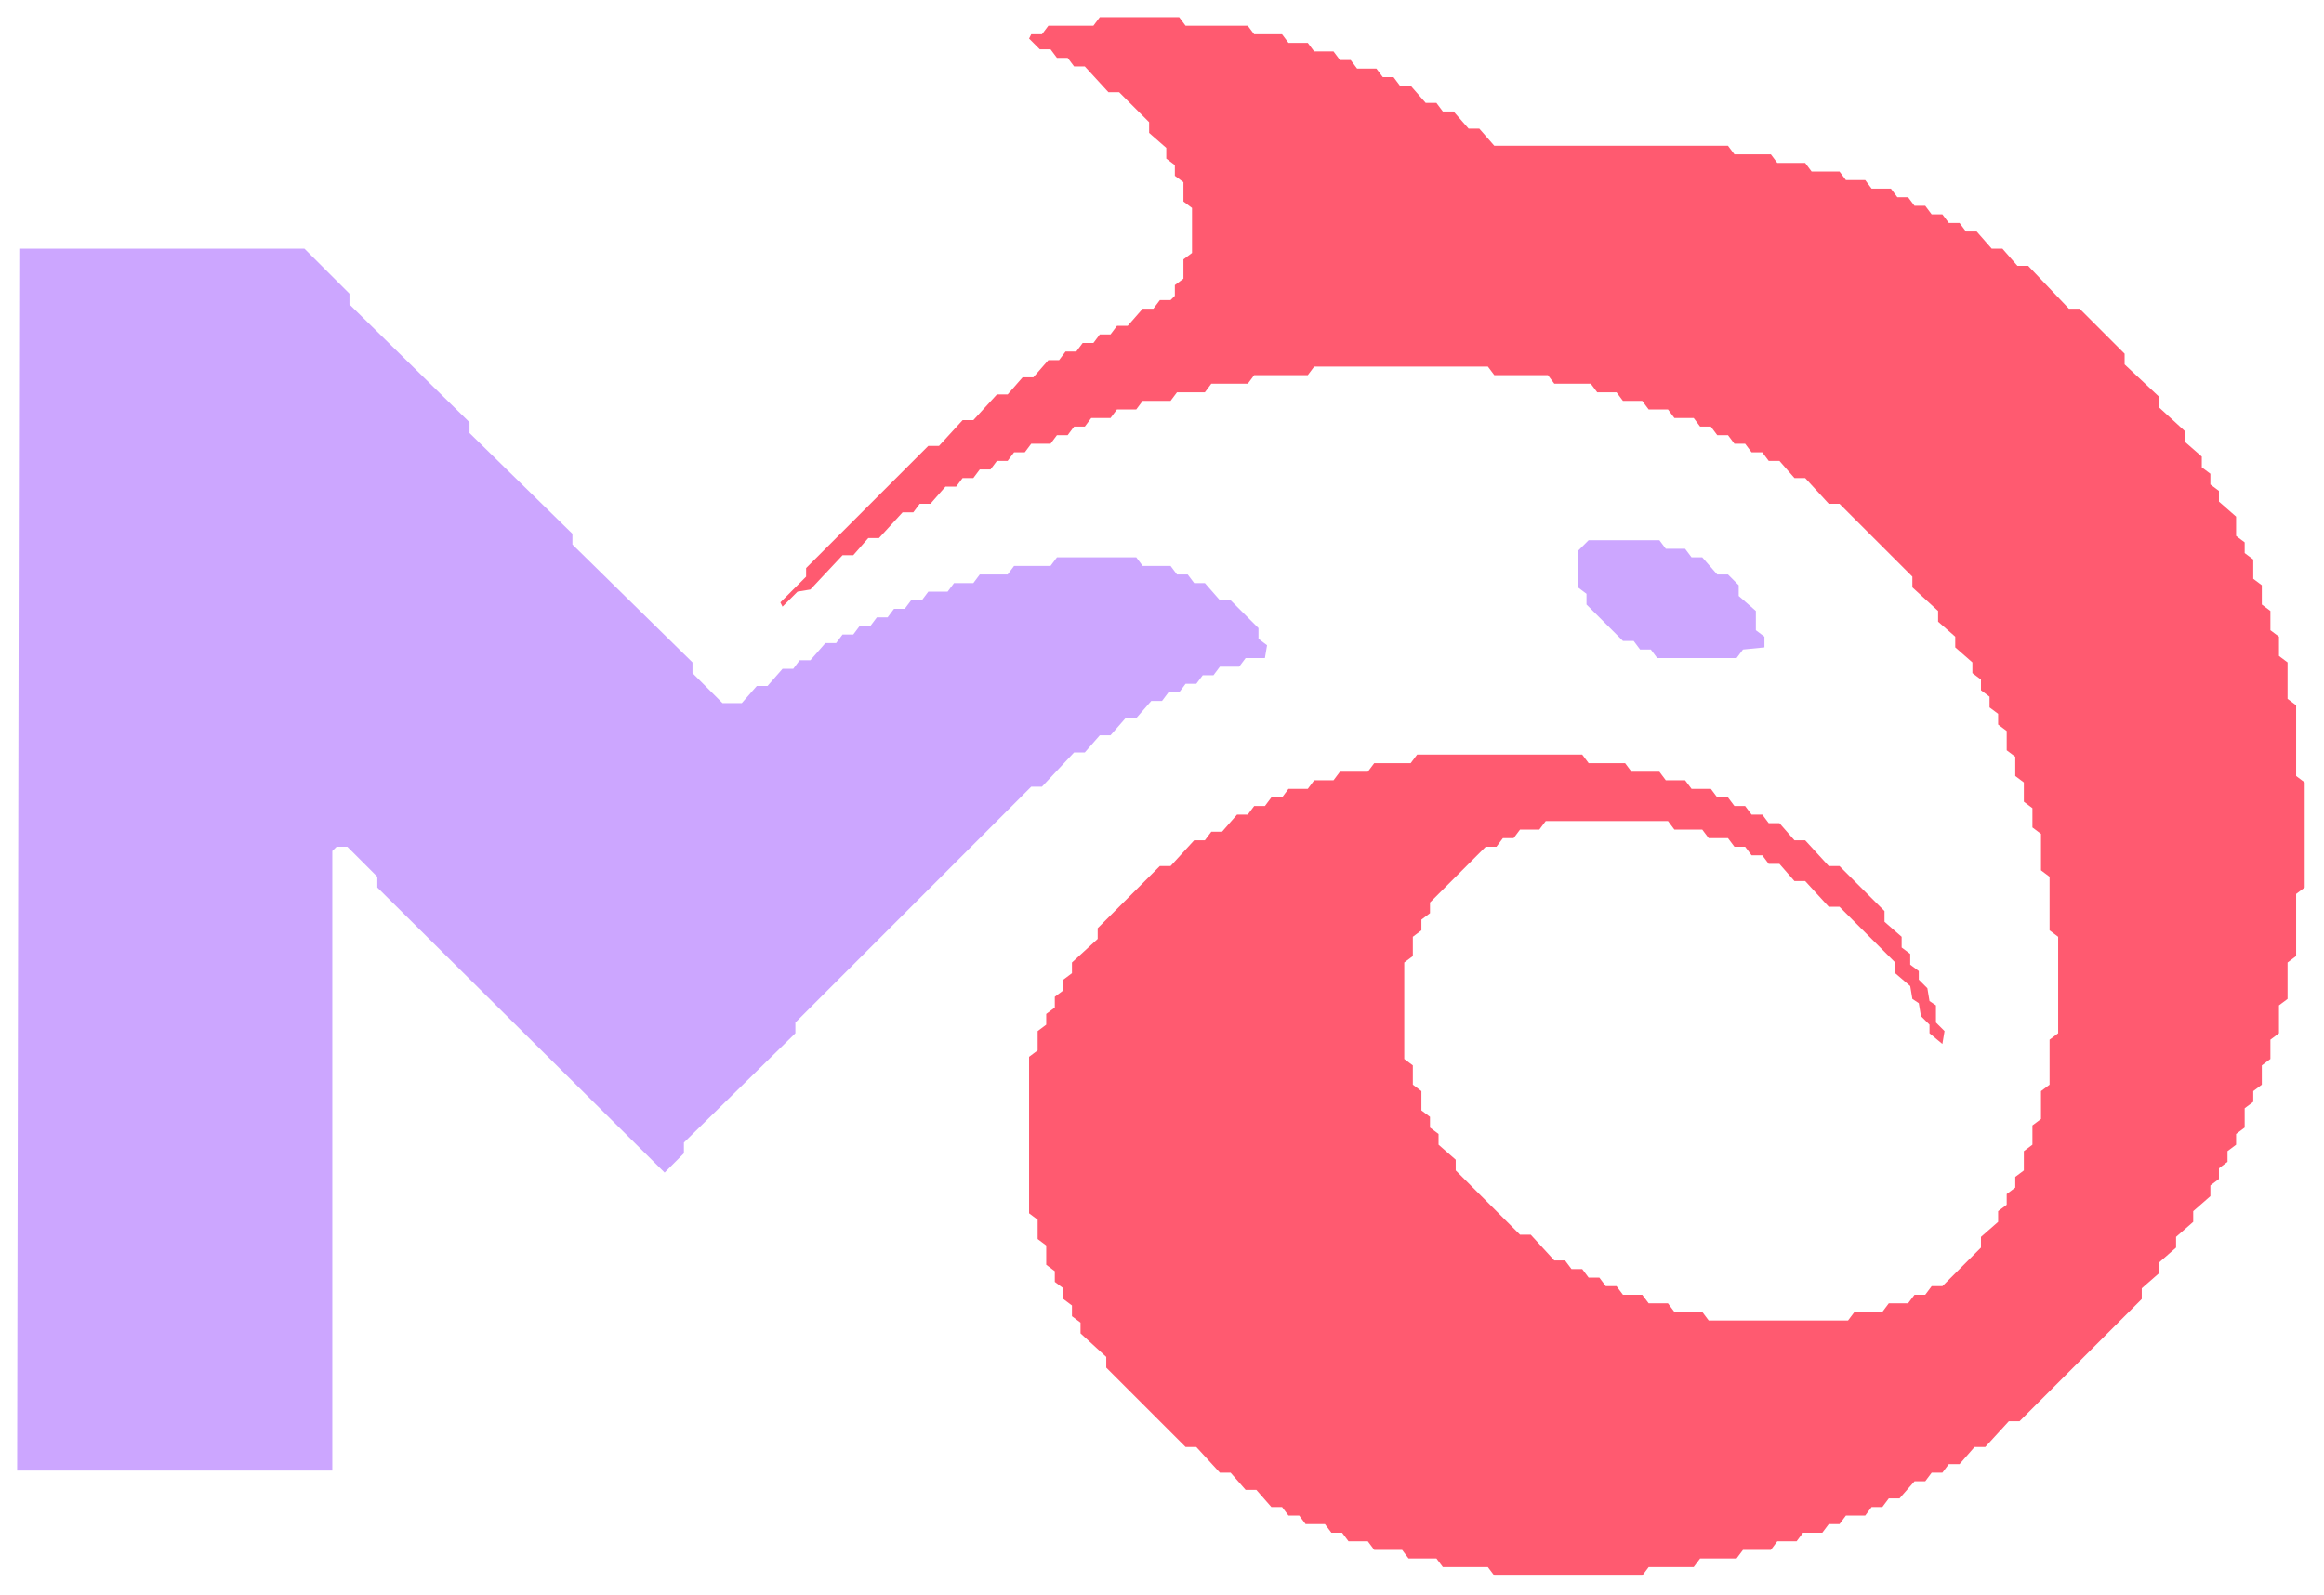
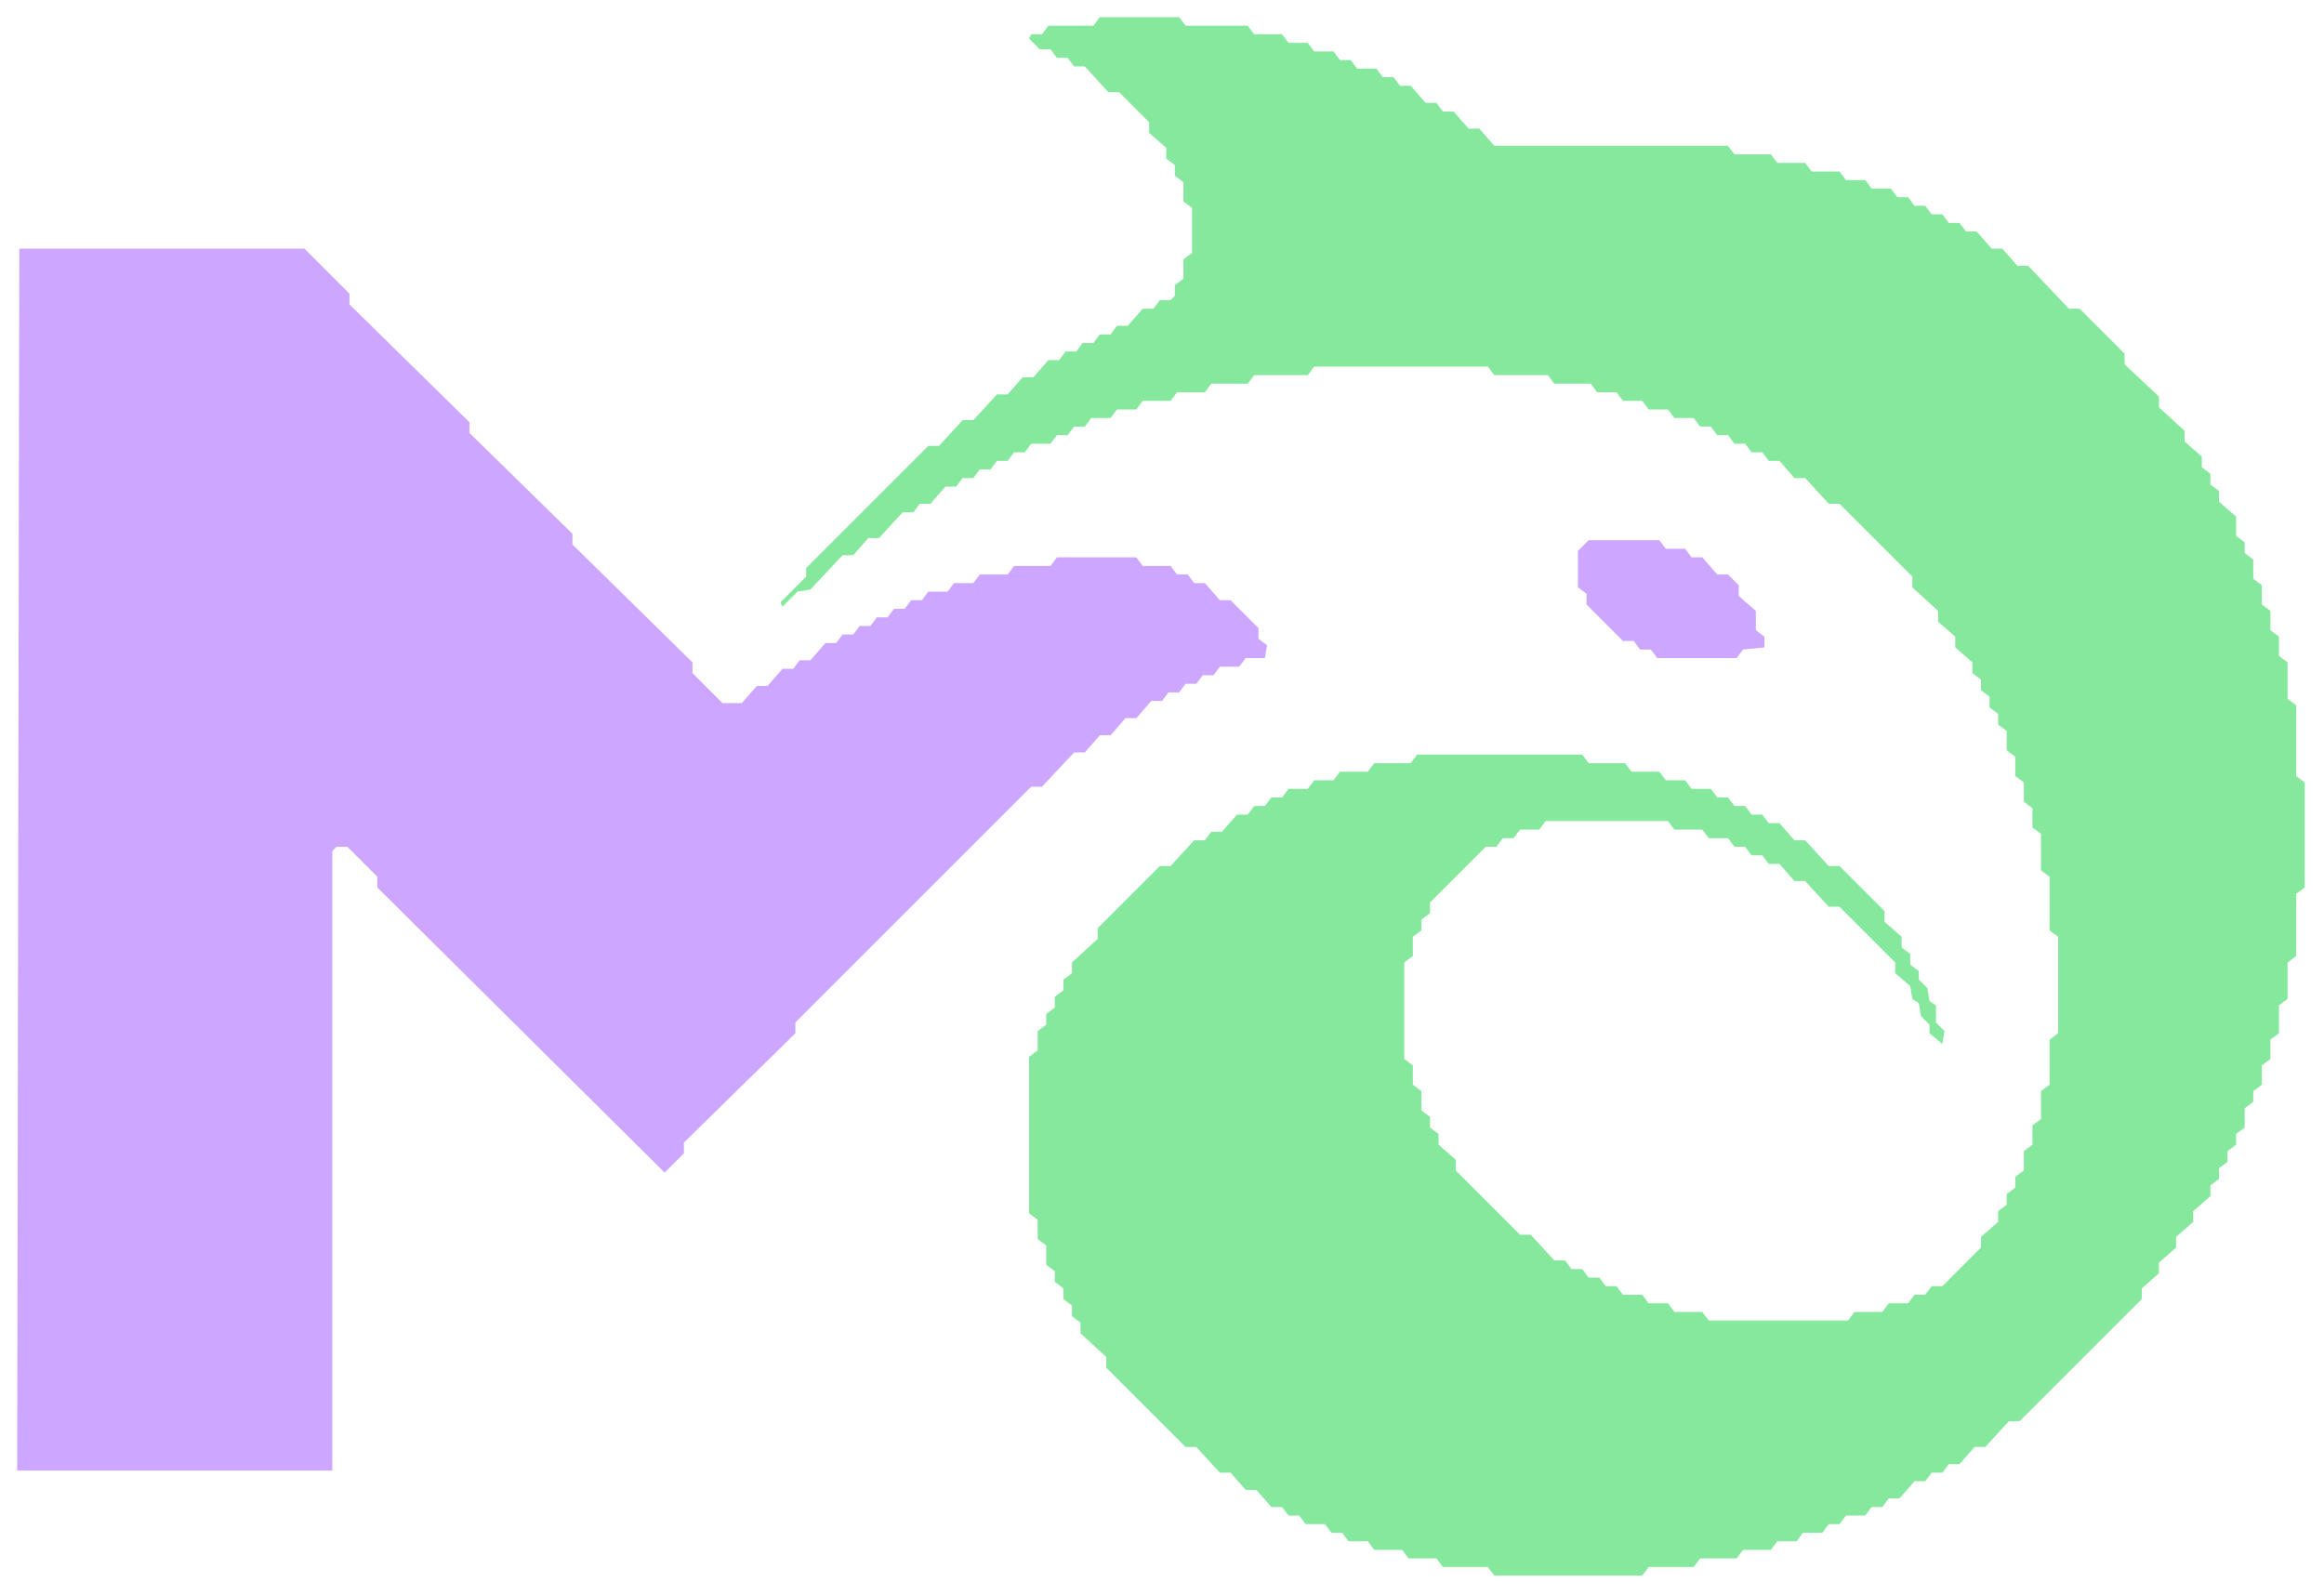
<svg xmlns="http://www.w3.org/2000/svg" width="271" height="186" viewBox="16 14 271 186">
  <path d="M 200.00,78.25 L 200.00,82.50 L 201.00,83.25 L 201.00,84.50 L 205.25,88.75 L 206.50,88.75 L 207.25,89.75 L 208.50,89.75 L 209.25,90.75 L 218.50,90.75 L 219.25,89.75 L 221.75,89.50 L 221.75,88.25 L 220.75,87.50 L 220.75,85.25 L 218.75,83.50 L 218.75,82.25 L 217.50,81.00 L 216.25,81.00 L 214.50,79.00 L 213.25,79.00 L 212.50,78.00 L 210.25,78.00 L 209.50,77.00 L 201.25,77.00 Z M 18.00,185.50 L 54.75,185.50 L 54.75,113.25 L 55.25,112.75 L 56.50,112.75 L 60.00,116.25 L 60.00,117.50 L 93.50,150.75 L 95.75,148.50 L 95.75,147.25 L 108.75,134.50 L 108.75,133.25 L 136.25,105.75 L 137.50,105.75 L 141.25,101.75 L 142.50,101.75 L 144.25,99.75 L 145.50,99.75 L 147.25,97.75 L 148.50,97.75 L 150.25,95.75 L 151.50,95.75 L 152.25,94.75 L 153.50,94.75 L 154.25,93.75 L 155.50,93.75 L 156.25,92.75 L 157.50,92.75 L 158.25,91.75 L 160.50,91.75 L 161.25,90.75 L 163.50,90.75 L 163.75,89.25 L 162.75,88.50 L 162.75,87.25 L 159.50,84.00 L 158.25,84.00 L 156.50,82.00 L 155.25,82.00 L 154.50,81.00 L 153.25,81.00 L 152.50,80.00 L 149.25,80.00 L 148.50,79.00 L 139.25,79.00 L 138.50,80.00 L 134.25,80.00 L 133.50,81.00 L 130.25,81.00 L 129.50,82.00 L 127.25,82.00 L 126.50,83.00 L 124.25,83.00 L 123.50,84.00 L 122.25,84.00 L 121.50,85.00 L 120.25,85.00 L 119.50,86.00 L 118.25,86.00 L 117.50,87.00 L 116.25,87.00 L 115.50,88.00 L 114.25,88.00 L 113.50,89.00 L 112.25,89.00 L 110.50,91.00 L 109.25,91.00 L 108.50,92.00 L 107.25,92.00 L 105.50,94.00 L 104.25,94.00 L 102.50,96.00 L 100.25,96.00 L 96.75,92.50 L 96.75,91.25 L 82.75,77.50 L 82.75,76.25 L 70.75,64.50 L 70.75,63.25 L 56.75,49.50 L 56.75,48.25 L 51.50,43.00 L 18.25,43.00 Z" fill="#CCA6FF" />
-   <path d="M 136.25,18.00 L 136.00,18.50 L 137.25,19.75 L 138.50,19.75 L 139.25,20.75 L 140.50,20.75 L 141.25,21.75 L 142.50,21.75 L 145.25,24.75 L 146.50,24.75 L 150.00,28.25 L 150.00,29.50 L 152.00,31.25 L 152.00,32.50 L 153.00,33.25 L 153.00,34.50 L 154.00,35.25 L 154.00,37.50 L 155.00,38.25 L 155.00,43.50 L 154.00,44.25 L 154.00,46.50 L 153.00,47.25 L 153.00,48.50 L 152.50,49.00 L 151.25,49.00 L 150.50,50.00 L 149.25,50.00 L 147.50,52.00 L 146.25,52.00 L 145.50,53.00 L 144.25,53.00 L 143.50,54.00 L 142.25,54.00 L 141.50,55.00 L 140.25,55.00 L 139.50,56.00 L 138.25,56.00 L 136.50,58.00 L 135.25,58.00 L 133.50,60.00 L 132.25,60.00 L 129.50,63.00 L 128.25,63.00 L 125.50,66.00 L 124.25,66.00 L 110.00,80.25 L 110.00,81.25 L 107.00,84.25 L 107.25,84.75 L 109.00,83.00 L 110.50,82.75 L 114.25,78.75 L 115.50,78.75 L 117.25,76.75 L 118.50,76.75 L 121.25,73.75 L 122.50,73.75 L 123.25,72.75 L 124.50,72.75 L 126.25,70.75 L 127.50,70.75 L 128.25,69.75 L 129.50,69.75 L 130.25,68.75 L 131.50,68.75 L 132.25,67.75 L 133.50,67.75 L 134.25,66.75 L 135.50,66.75 L 136.25,65.75 L 138.50,65.75 L 139.25,64.75 L 140.50,64.75 L 141.25,63.75 L 142.50,63.75 L 143.25,62.75 L 145.50,62.75 L 146.25,61.75 L 148.50,61.75 L 149.25,60.75 L 152.50,60.75 L 153.25,59.75 L 156.50,59.75 L 157.25,58.75 L 161.50,58.75 L 162.25,57.75 L 168.50,57.75 L 169.25,56.75 L 189.50,56.75 L 190.25,57.75 L 196.50,57.75 L 197.25,58.75 L 201.50,58.75 L 202.25,59.75 L 204.50,59.75 L 205.25,60.75 L 207.50,60.75 L 208.25,61.75 L 210.50,61.75 L 211.25,62.75 L 213.50,62.75 L 214.25,63.75 L 215.50,63.75 L 216.25,64.75 L 217.50,64.75 L 218.25,65.75 L 219.50,65.75 L 220.25,66.75 L 221.50,66.75 L 222.25,67.75 L 223.50,67.75 L 225.25,69.75 L 226.50,69.75 L 229.25,72.75 L 230.50,72.75 L 239.00,81.25 L 239.00,82.50 L 242.00,85.25 L 242.00,86.50 L 244.00,88.25 L 244.00,89.50 L 246.00,91.25 L 246.00,92.50 L 247.00,93.25 L 247.00,94.50 L 248.00,95.25 L 248.00,96.50 L 249.00,97.25 L 249.00,98.50 L 250.00,99.25 L 250.00,101.50 L 251.00,102.25 L 251.00,104.50 L 252.00,105.25 L 252.00,107.50 L 253.00,108.25 L 253.00,110.50 L 254.00,111.25 L 254.00,115.50 L 255.00,116.25 L 255.00,122.50 L 256.00,123.25 L 256.00,134.50 L 255.00,135.25 L 255.00,140.50 L 254.00,141.25 L 254.00,144.50 L 253.00,145.25 L 253.00,147.50 L 252.00,148.25 L 252.00,150.50 L 251.00,151.25 L 251.00,152.50 L 250.00,153.25 L 250.00,154.50 L 249.00,155.25 L 249.00,156.50 L 247.00,158.25 L 247.00,159.50 L 242.50,164.00 L 241.25,164.00 L 240.50,165.00 L 239.25,165.00 L 238.50,166.00 L 236.25,166.00 L 235.50,167.00 L 232.25,167.00 L 231.50,168.00 L 215.25,168.00 L 214.50,167.00 L 211.25,167.00 L 210.50,166.00 L 208.25,166.00 L 207.50,165.00 L 205.25,165.00 L 204.50,164.00 L 203.25,164.00 L 202.50,163.00 L 201.25,163.00 L 200.50,162.00 L 199.25,162.00 L 198.50,161.00 L 197.25,161.00 L 194.50,158.00 L 193.25,158.00 L 185.75,150.50 L 185.75,149.25 L 183.75,147.50 L 183.75,146.25 L 182.75,145.50 L 182.75,144.25 L 181.75,143.50 L 181.75,141.25 L 180.75,140.50 L 180.75,138.25 L 179.75,137.50 L 179.75,126.25 L 180.75,125.50 L 180.75,123.25 L 181.75,122.50 L 181.75,121.25 L 182.75,120.50 L 182.75,119.25 L 189.25,112.75 L 190.50,112.75 L 191.25,111.75 L 192.50,111.75 L 193.25,110.75 L 195.50,110.75 L 196.25,109.75 L 210.50,109.75 L 211.25,110.75 L 214.50,110.75 L 215.25,111.75 L 217.50,111.75 L 218.25,112.75 L 219.50,112.75 L 220.25,113.75 L 221.50,113.75 L 222.25,114.75 L 223.50,114.75 L 225.25,116.75 L 226.50,116.75 L 229.25,119.75 L 230.50,119.75 L 237.00,126.25 L 237.00,127.50 L 238.75,129.00 L 239.00,130.50 L 239.75,131.00 L 240.00,132.50 L 241.00,133.50 L 241.00,134.50 L 242.50,135.75 L 242.75,134.25 L 241.75,133.25 L 241.75,131.25 L 241.00,130.75 L 240.75,129.25 L 239.75,128.25 L 239.75,127.25 L 238.75,126.50 L 238.75,125.25 L 237.75,124.50 L 237.75,123.25 L 235.75,121.50 L 235.75,120.25 L 230.50,115.00 L 229.25,115.00 L 226.50,112.00 L 225.25,112.00 L 223.50,110.00 L 222.25,110.00 L 221.50,109.00 L 220.25,109.00 L 219.50,108.00 L 218.25,108.00 L 217.50,107.00 L 216.25,107.00 L 215.50,106.00 L 213.25,106.00 L 212.50,105.00 L 210.25,105.00 L 209.50,104.00 L 206.25,104.00 L 205.50,103.00 L 201.25,103.00 L 200.50,102.00 L 181.25,102.00 L 180.50,103.00 L 176.25,103.00 L 175.50,104.00 L 172.25,104.00 L 171.50,105.00 L 169.25,105.00 L 168.50,106.00 L 166.25,106.00 L 165.50,107.00 L 164.25,107.00 L 163.50,108.00 L 162.25,108.00 L 161.50,109.00 L 160.25,109.00 L 158.50,111.00 L 157.25,111.00 L 156.50,112.00 L 155.25,112.00 L 152.50,115.00 L 151.25,115.00 L 144.00,122.25 L 144.00,123.50 L 141.00,126.25 L 141.00,127.50 L 140.00,128.25 L 140.00,129.50 L 139.00,130.25 L 139.00,131.50 L 138.00,132.25 L 138.00,133.50 L 137.00,134.25 L 137.00,136.50 L 136.00,137.25 L 136.00,155.50 L 137.00,156.25 L 137.00,158.50 L 138.00,159.25 L 138.00,161.50 L 139.00,162.25 L 139.00,163.50 L 140.00,164.25 L 140.00,165.50 L 141.00,166.25 L 141.00,167.50 L 142.00,168.25 L 142.00,169.50 L 145.00,172.25 L 145.00,173.50 L 154.25,182.75 L 155.50,182.75 L 158.25,185.75 L 159.50,185.75 L 161.25,187.75 L 162.50,187.75 L 164.25,189.75 L 165.50,189.75 L 166.25,190.75 L 167.50,190.75 L 168.25,191.75 L 170.50,191.75 L 171.25,192.75 L 172.50,192.75 L 173.25,193.75 L 175.50,193.75 L 176.25,194.75 L 179.50,194.75 L 180.25,195.75 L 183.50,195.75 L 184.25,196.75 L 189.50,196.75 L 190.25,197.75 L 207.50,197.75 L 208.25,196.75 L 213.50,196.75 L 214.25,195.75 L 218.50,195.75 L 219.25,194.75 L 222.50,194.75 L 223.25,193.75 L 225.50,193.75 L 226.25,192.75 L 228.50,192.75 L 229.25,191.75 L 230.50,191.75 L 231.25,190.75 L 233.50,190.75 L 234.25,189.75 L 235.50,189.75 L 236.25,188.75 L 237.50,188.75 L 239.25,186.75 L 240.50,186.75 L 241.25,185.75 L 242.50,185.75 L 243.25,184.75 L 244.50,184.75 L 246.25,182.75 L 247.50,182.75 L 250.25,179.75 L 251.50,179.75 L 265.75,165.50 L 265.75,164.25 L 267.75,162.50 L 267.75,161.25 L 269.75,159.50 L 269.75,158.25 L 271.75,156.50 L 271.75,155.25 L 273.75,153.50 L 273.75,152.25 L 274.75,151.50 L 274.75,150.25 L 275.75,149.50 L 275.75,148.25 L 276.75,147.50 L 276.75,146.25 L 277.75,145.50 L 277.75,143.25 L 278.75,142.50 L 278.75,141.25 L 279.75,140.50 L 279.75,138.25 L 280.75,137.50 L 280.75,135.25 L 281.75,134.50 L 281.75,131.25 L 282.75,130.50 L 282.75,126.25 L 283.75,125.50 L 283.75,118.25 L 284.75,117.50 L 284.75,105.25 L 283.75,104.50 L 283.75,96.25 L 282.75,95.50 L 282.75,91.25 L 281.75,90.50 L 281.75,88.25 L 280.75,87.50 L 280.75,85.25 L 279.75,84.50 L 279.75,82.25 L 278.75,81.50 L 278.75,79.25 L 277.75,78.50 L 277.75,77.25 L 276.75,76.50 L 276.75,74.25 L 274.75,72.50 L 274.75,71.25 L 273.75,70.50 L 273.75,69.25 L 272.75,68.50 L 272.75,67.25 L 270.75,65.50 L 270.75,64.25 L 267.75,61.50 L 267.75,60.25 L 263.75,56.50 L 263.75,55.25 L 258.50,50.00 L 257.25,50.00 L 252.50,45.00 L 251.25,45.00 L 249.50,43.00 L 248.25,43.00 L 246.50,41.00 L 245.25,41.00 L 244.50,40.00 L 243.25,40.00 L 242.50,39.00 L 241.25,39.00 L 240.50,38.00 L 239.25,38.00 L 238.50,37.00 L 237.25,37.00 L 236.50,36.00 L 234.25,36.00 L 233.50,35.00 L 231.25,35.00 L 230.50,34.00 L 227.25,34.00 L 226.50,33.00 L 223.25,33.00 L 222.50,32.00 L 218.25,32.00 L 217.50,31.00 L 190.25,31.00 L 188.50,29.00 L 187.25,29.00 L 185.50,27.00 L 184.25,27.00 L 183.50,26.00 L 182.25,26.00 L 180.50,24.00 L 179.25,24.00 L 178.50,23.00 L 177.25,23.00 L 176.50,22.00 L 174.25,22.00 L 173.50,21.00 L 172.25,21.00 L 171.50,20.00 L 169.25,20.00 L 168.50,19.00 L 166.25,19.00 L 165.50,18.00 L 162.25,18.00 L 161.50,17.00 L 154.25,17.00 L 153.50,16.00 L 144.25,16.00 L 143.50,17.00 L 138.25,17.00 L 137.50,18.00 Z" fill="#FF5A70" />
+   <path d="M 136.25,18.00 L 136.00,18.50 L 137.25,19.75 L 138.50,19.75 L 139.25,20.75 L 140.50,20.75 L 141.25,21.75 L 142.50,21.75 L 145.25,24.75 L 146.50,24.75 L 150.00,28.25 L 150.00,29.50 L 152.00,31.25 L 152.00,32.50 L 153.00,33.25 L 153.00,34.50 L 154.00,35.25 L 154.00,37.50 L 155.00,38.25 L 155.00,43.50 L 154.00,44.25 L 154.00,46.50 L 153.00,47.25 L 153.00,48.50 L 152.50,49.00 L 151.25,49.00 L 150.50,50.00 L 149.25,50.00 L 147.50,52.00 L 146.25,52.00 L 145.50,53.00 L 144.25,53.00 L 143.50,54.00 L 142.25,54.00 L 141.50,55.00 L 140.25,55.00 L 139.50,56.00 L 138.25,56.00 L 136.50,58.00 L 135.25,58.00 L 133.50,60.00 L 132.25,60.00 L 129.50,63.00 L 128.25,63.00 L 125.50,66.00 L 124.25,66.00 L 110.00,80.25 L 110.00,81.25 L 107.00,84.25 L 107.25,84.75 L 109.00,83.00 L 110.50,82.75 L 114.25,78.75 L 115.50,78.75 L 117.25,76.75 L 118.50,76.75 L 121.25,73.75 L 122.50,73.75 L 123.25,72.75 L 124.50,72.75 L 126.25,70.75 L 127.50,70.75 L 128.25,69.75 L 129.50,69.75 L 130.25,68.75 L 131.50,68.75 L 132.25,67.75 L 133.50,67.75 L 134.25,66.75 L 135.50,66.75 L 136.25,65.75 L 138.50,65.75 L 139.25,64.75 L 140.50,64.75 L 141.25,63.75 L 142.50,63.75 L 143.25,62.75 L 145.50,62.75 L 146.25,61.75 L 148.50,61.75 L 149.25,60.75 L 152.50,60.75 L 153.25,59.75 L 156.50,59.75 L 157.25,58.75 L 161.50,58.75 L 162.25,57.75 L 168.50,57.75 L 169.25,56.75 L 189.50,56.75 L 190.25,57.75 L 196.50,57.75 L 197.25,58.75 L 201.50,58.75 L 202.25,59.75 L 204.50,59.75 L 205.25,60.75 L 207.50,60.75 L 208.25,61.75 L 210.50,61.75 L 211.25,62.75 L 213.50,62.75 L 214.25,63.75 L 215.50,63.75 L 216.25,64.75 L 217.50,64.75 L 218.25,65.75 L 219.50,65.75 L 220.25,66.75 L 221.50,66.75 L 222.25,67.75 L 223.50,67.75 L 225.25,69.75 L 226.50,69.75 L 229.25,72.75 L 230.50,72.75 L 239.00,81.25 L 239.00,82.50 L 242.00,85.25 L 242.00,86.50 L 244.00,88.25 L 244.00,89.50 L 246.00,91.25 L 246.00,92.50 L 247.00,93.25 L 247.00,94.50 L 248.00,95.25 L 248.00,96.50 L 249.00,97.25 L 249.00,98.50 L 250.00,99.25 L 250.00,101.50 L 251.00,102.25 L 251.00,104.50 L 252.00,105.25 L 252.00,107.50 L 253.00,108.25 L 253.00,110.50 L 254.00,111.25 L 254.00,115.50 L 255.00,116.25 L 255.00,122.50 L 256.00,123.25 L 256.00,134.50 L 255.00,135.25 L 255.00,140.50 L 254.00,141.25 L 254.00,144.50 L 253.00,145.25 L 253.00,147.50 L 252.00,148.25 L 252.00,150.50 L 251.00,151.25 L 251.00,152.50 L 250.00,153.25 L 250.00,154.50 L 249.00,155.25 L 249.00,156.50 L 247.00,158.25 L 247.00,159.50 L 242.50,164.00 L 241.25,164.00 L 240.50,165.00 L 239.25,165.00 L 238.50,166.00 L 236.25,166.00 L 235.50,167.00 L 232.25,167.00 L 231.50,168.00 L 215.25,168.00 L 214.50,167.00 L 211.25,167.00 L 210.50,166.00 L 208.25,166.00 L 207.50,165.00 L 205.25,165.00 L 204.50,164.00 L 203.25,164.00 L 202.50,163.00 L 201.25,163.00 L 200.50,162.00 L 199.25,162.00 L 198.50,161.00 L 197.25,161.00 L 194.50,158.00 L 193.25,158.00 L 185.75,150.50 L 185.75,149.25 L 183.75,147.50 L 183.75,146.25 L 182.75,145.50 L 182.75,144.25 L 181.75,143.50 L 181.75,141.25 L 180.75,140.50 L 180.75,138.25 L 179.75,137.50 L 179.75,126.25 L 180.75,125.50 L 180.75,123.25 L 181.75,122.50 L 181.75,121.25 L 182.75,120.50 L 182.75,119.25 L 189.25,112.75 L 190.50,112.75 L 191.25,111.75 L 192.50,111.75 L 193.25,110.75 L 195.50,110.75 L 196.25,109.75 L 210.50,109.75 L 211.25,110.75 L 214.50,110.75 L 215.25,111.75 L 217.50,111.75 L 218.25,112.75 L 219.50,112.75 L 220.25,113.75 L 221.50,113.75 L 222.25,114.75 L 223.50,114.75 L 225.25,116.75 L 226.50,116.75 L 229.25,119.75 L 230.50,119.75 L 237.00,126.25 L 237.00,127.50 L 238.75,129.00 L 239.00,130.50 L 239.75,131.00 L 240.00,132.50 L 241.00,133.50 L 241.00,134.50 L 242.50,135.75 L 242.75,134.25 L 241.75,133.25 L 241.75,131.25 L 241.00,130.75 L 240.75,129.25 L 239.75,128.25 L 239.75,127.25 L 238.75,126.50 L 238.75,125.25 L 237.75,124.50 L 237.75,123.25 L 235.75,121.50 L 235.75,120.25 L 230.50,115.00 L 229.25,115.00 L 226.50,112.00 L 225.25,112.00 L 223.50,110.00 L 222.25,110.00 L 221.50,109.00 L 220.25,109.00 L 219.50,108.00 L 218.25,108.00 L 217.50,107.00 L 216.25,107.00 L 215.50,106.00 L 213.25,106.00 L 212.50,105.00 L 210.25,105.00 L 209.50,104.00 L 206.25,104.00 L 205.50,103.00 L 201.25,103.00 L 200.50,102.00 L 181.25,102.00 L 180.50,103.00 L 176.25,103.00 L 175.50,104.00 L 172.25,104.00 L 171.50,105.00 L 169.25,105.00 L 168.50,106.00 L 166.25,106.00 L 165.50,107.00 L 164.25,107.00 L 163.50,108.00 L 162.25,108.00 L 161.50,109.00 L 160.25,109.00 L 158.50,111.00 L 157.25,111.00 L 156.50,112.00 L 155.25,112.00 L 152.50,115.00 L 151.25,115.00 L 144.00,122.25 L 144.00,123.50 L 141.00,126.25 L 141.00,127.50 L 140.00,128.25 L 140.00,129.50 L 139.00,130.25 L 139.00,131.50 L 138.00,132.25 L 138.00,133.50 L 137.00,134.25 L 137.00,136.50 L 136.00,137.25 L 136.00,155.50 L 137.00,156.25 L 137.00,158.50 L 138.00,159.25 L 138.00,161.50 L 139.00,162.25 L 139.00,163.50 L 140.00,164.25 L 140.00,165.50 L 141.00,166.25 L 141.00,167.50 L 142.00,168.25 L 142.00,169.50 L 145.00,172.25 L 145.00,173.50 L 154.25,182.75 L 155.50,182.75 L 158.25,185.75 L 159.50,185.75 L 161.25,187.75 L 162.50,187.75 L 164.25,189.75 L 165.50,189.75 L 166.25,190.75 L 167.50,190.75 L 168.25,191.75 L 170.50,191.75 L 171.25,192.75 L 172.50,192.75 L 173.25,193.75 L 175.50,193.75 L 176.25,194.75 L 179.50,194.75 L 180.25,195.75 L 183.50,195.75 L 184.25,196.75 L 189.50,196.75 L 190.25,197.75 L 207.50,197.75 L 208.25,196.75 L 213.50,196.75 L 214.25,195.75 L 218.50,195.75 L 219.25,194.75 L 222.50,194.75 L 223.25,193.75 L 225.50,193.75 L 226.25,192.75 L 228.50,192.75 L 229.25,191.75 L 230.50,191.75 L 231.25,190.75 L 233.50,190.75 L 234.25,189.75 L 235.50,189.75 L 236.25,188.75 L 237.50,188.75 L 239.25,186.75 L 240.50,186.75 L 241.25,185.75 L 242.50,185.75 L 243.25,184.75 L 244.50,184.75 L 246.25,182.75 L 247.50,182.75 L 250.25,179.75 L 251.50,179.75 L 265.75,165.50 L 265.75,164.25 L 267.75,162.50 L 267.75,161.25 L 269.75,159.50 L 269.75,158.25 L 271.75,156.50 L 271.75,155.25 L 273.75,153.50 L 273.75,152.25 L 274.75,151.50 L 274.75,150.25 L 275.75,149.50 L 275.75,148.25 L 276.75,147.50 L 276.75,146.25 L 277.75,145.50 L 277.75,143.25 L 278.75,142.50 L 278.75,141.25 L 279.75,140.50 L 279.75,138.25 L 280.75,137.50 L 280.75,135.25 L 281.75,134.50 L 281.75,131.25 L 282.75,130.50 L 282.75,126.25 L 283.75,125.50 L 283.75,118.25 L 284.75,117.50 L 284.75,105.25 L 283.75,104.50 L 283.75,96.25 L 282.75,95.50 L 282.75,91.25 L 281.75,90.50 L 281.75,88.25 L 280.75,87.50 L 280.75,85.25 L 279.75,84.50 L 279.75,82.25 L 278.75,81.50 L 278.75,79.25 L 277.75,78.50 L 277.75,77.25 L 276.75,76.50 L 276.75,74.25 L 274.75,72.50 L 274.75,71.25 L 273.75,70.50 L 273.75,69.25 L 272.75,68.50 L 272.75,67.25 L 270.75,65.50 L 270.75,64.25 L 267.75,61.50 L 267.75,60.25 L 263.75,56.50 L 263.75,55.25 L 258.50,50.00 L 257.25,50.00 L 252.50,45.00 L 251.25,45.00 L 249.50,43.00 L 248.25,43.00 L 246.50,41.00 L 245.25,41.00 L 244.50,40.00 L 243.25,40.00 L 242.50,39.00 L 241.25,39.00 L 240.50,38.00 L 239.25,38.00 L 238.50,37.00 L 237.25,37.00 L 236.50,36.00 L 234.25,36.00 L 233.50,35.00 L 231.25,35.00 L 230.50,34.00 L 227.25,34.00 L 226.50,33.00 L 223.25,33.00 L 222.50,32.00 L 218.25,32.00 L 217.50,31.00 L 190.25,31.00 L 188.50,29.00 L 187.25,29.00 L 185.50,27.00 L 184.25,27.00 L 183.50,26.00 L 182.25,26.00 L 180.50,24.00 L 179.25,24.00 L 178.50,23.00 L 177.25,23.00 L 176.50,22.00 L 174.25,22.00 L 173.50,21.00 L 172.25,21.00 L 171.50,20.00 L 169.25,20.00 L 168.50,19.00 L 166.25,19.00 L 165.50,18.00 L 162.25,18.00 L 161.50,17.00 L 154.25,17.00 L 153.50,16.00 L 144.25,16.00 L 143.50,17.00 L 138.25,17.00 L 137.50,18.00 Z" fill="#85E89D" />
</svg>
